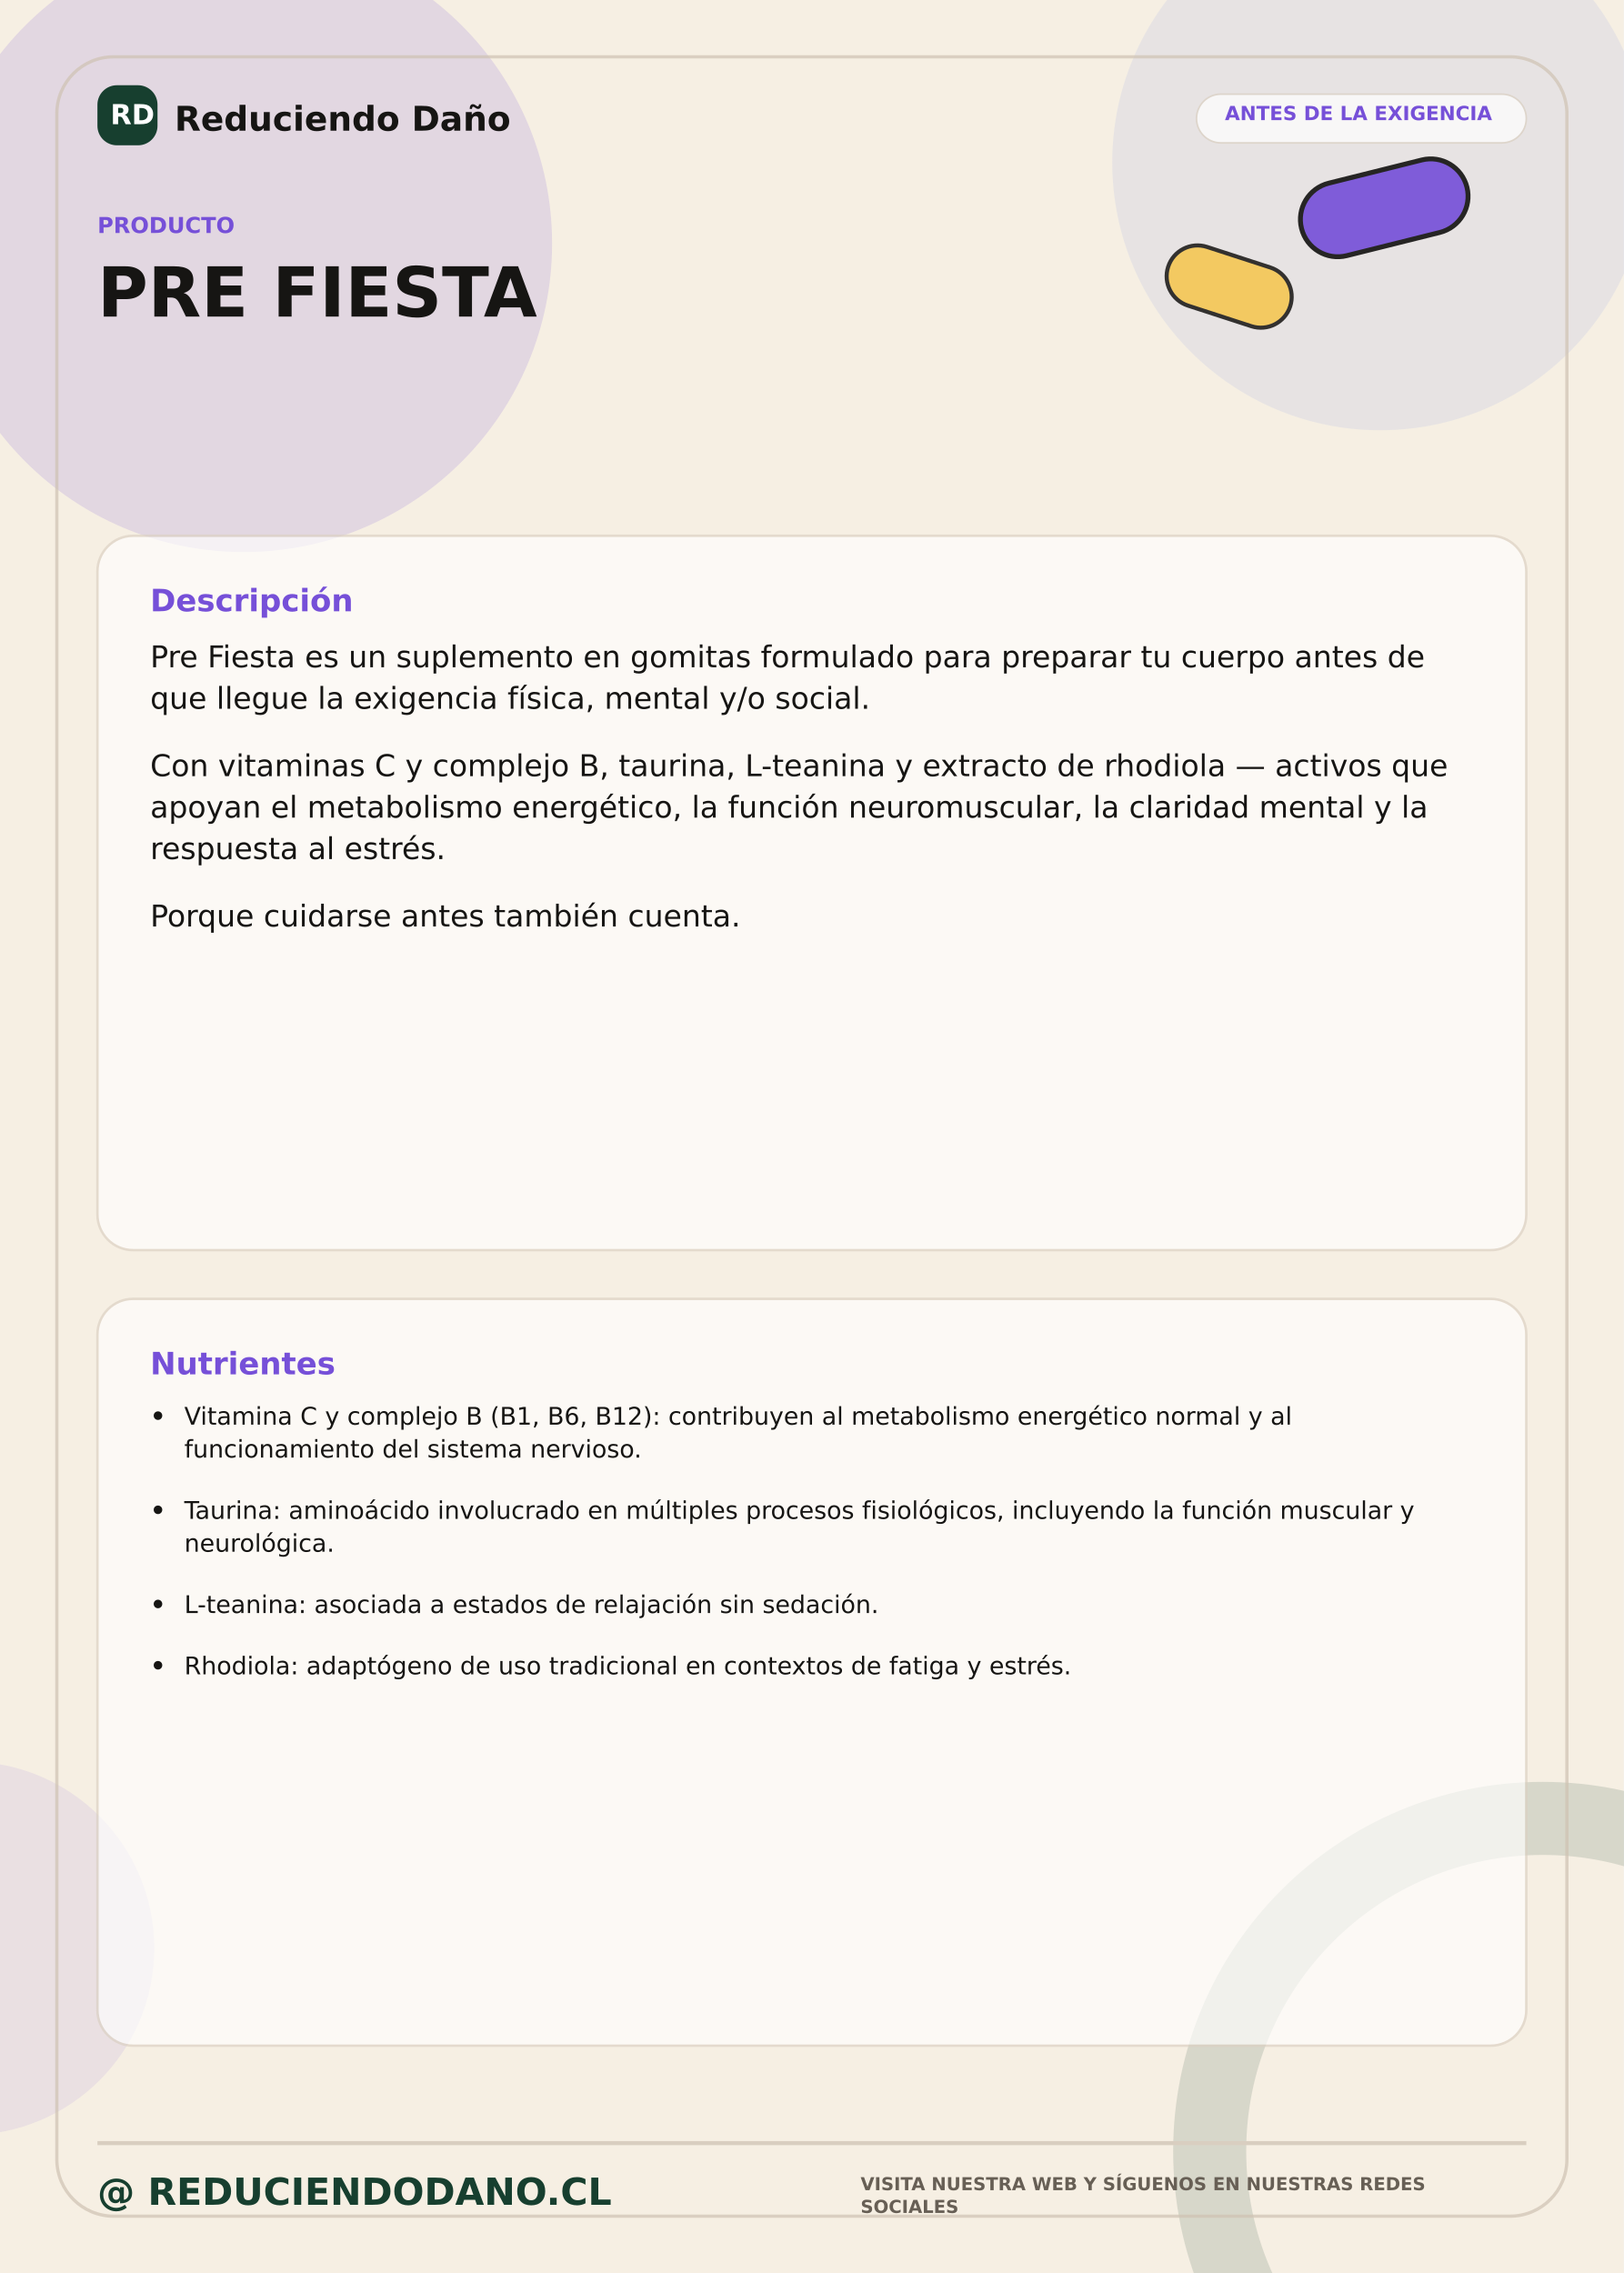
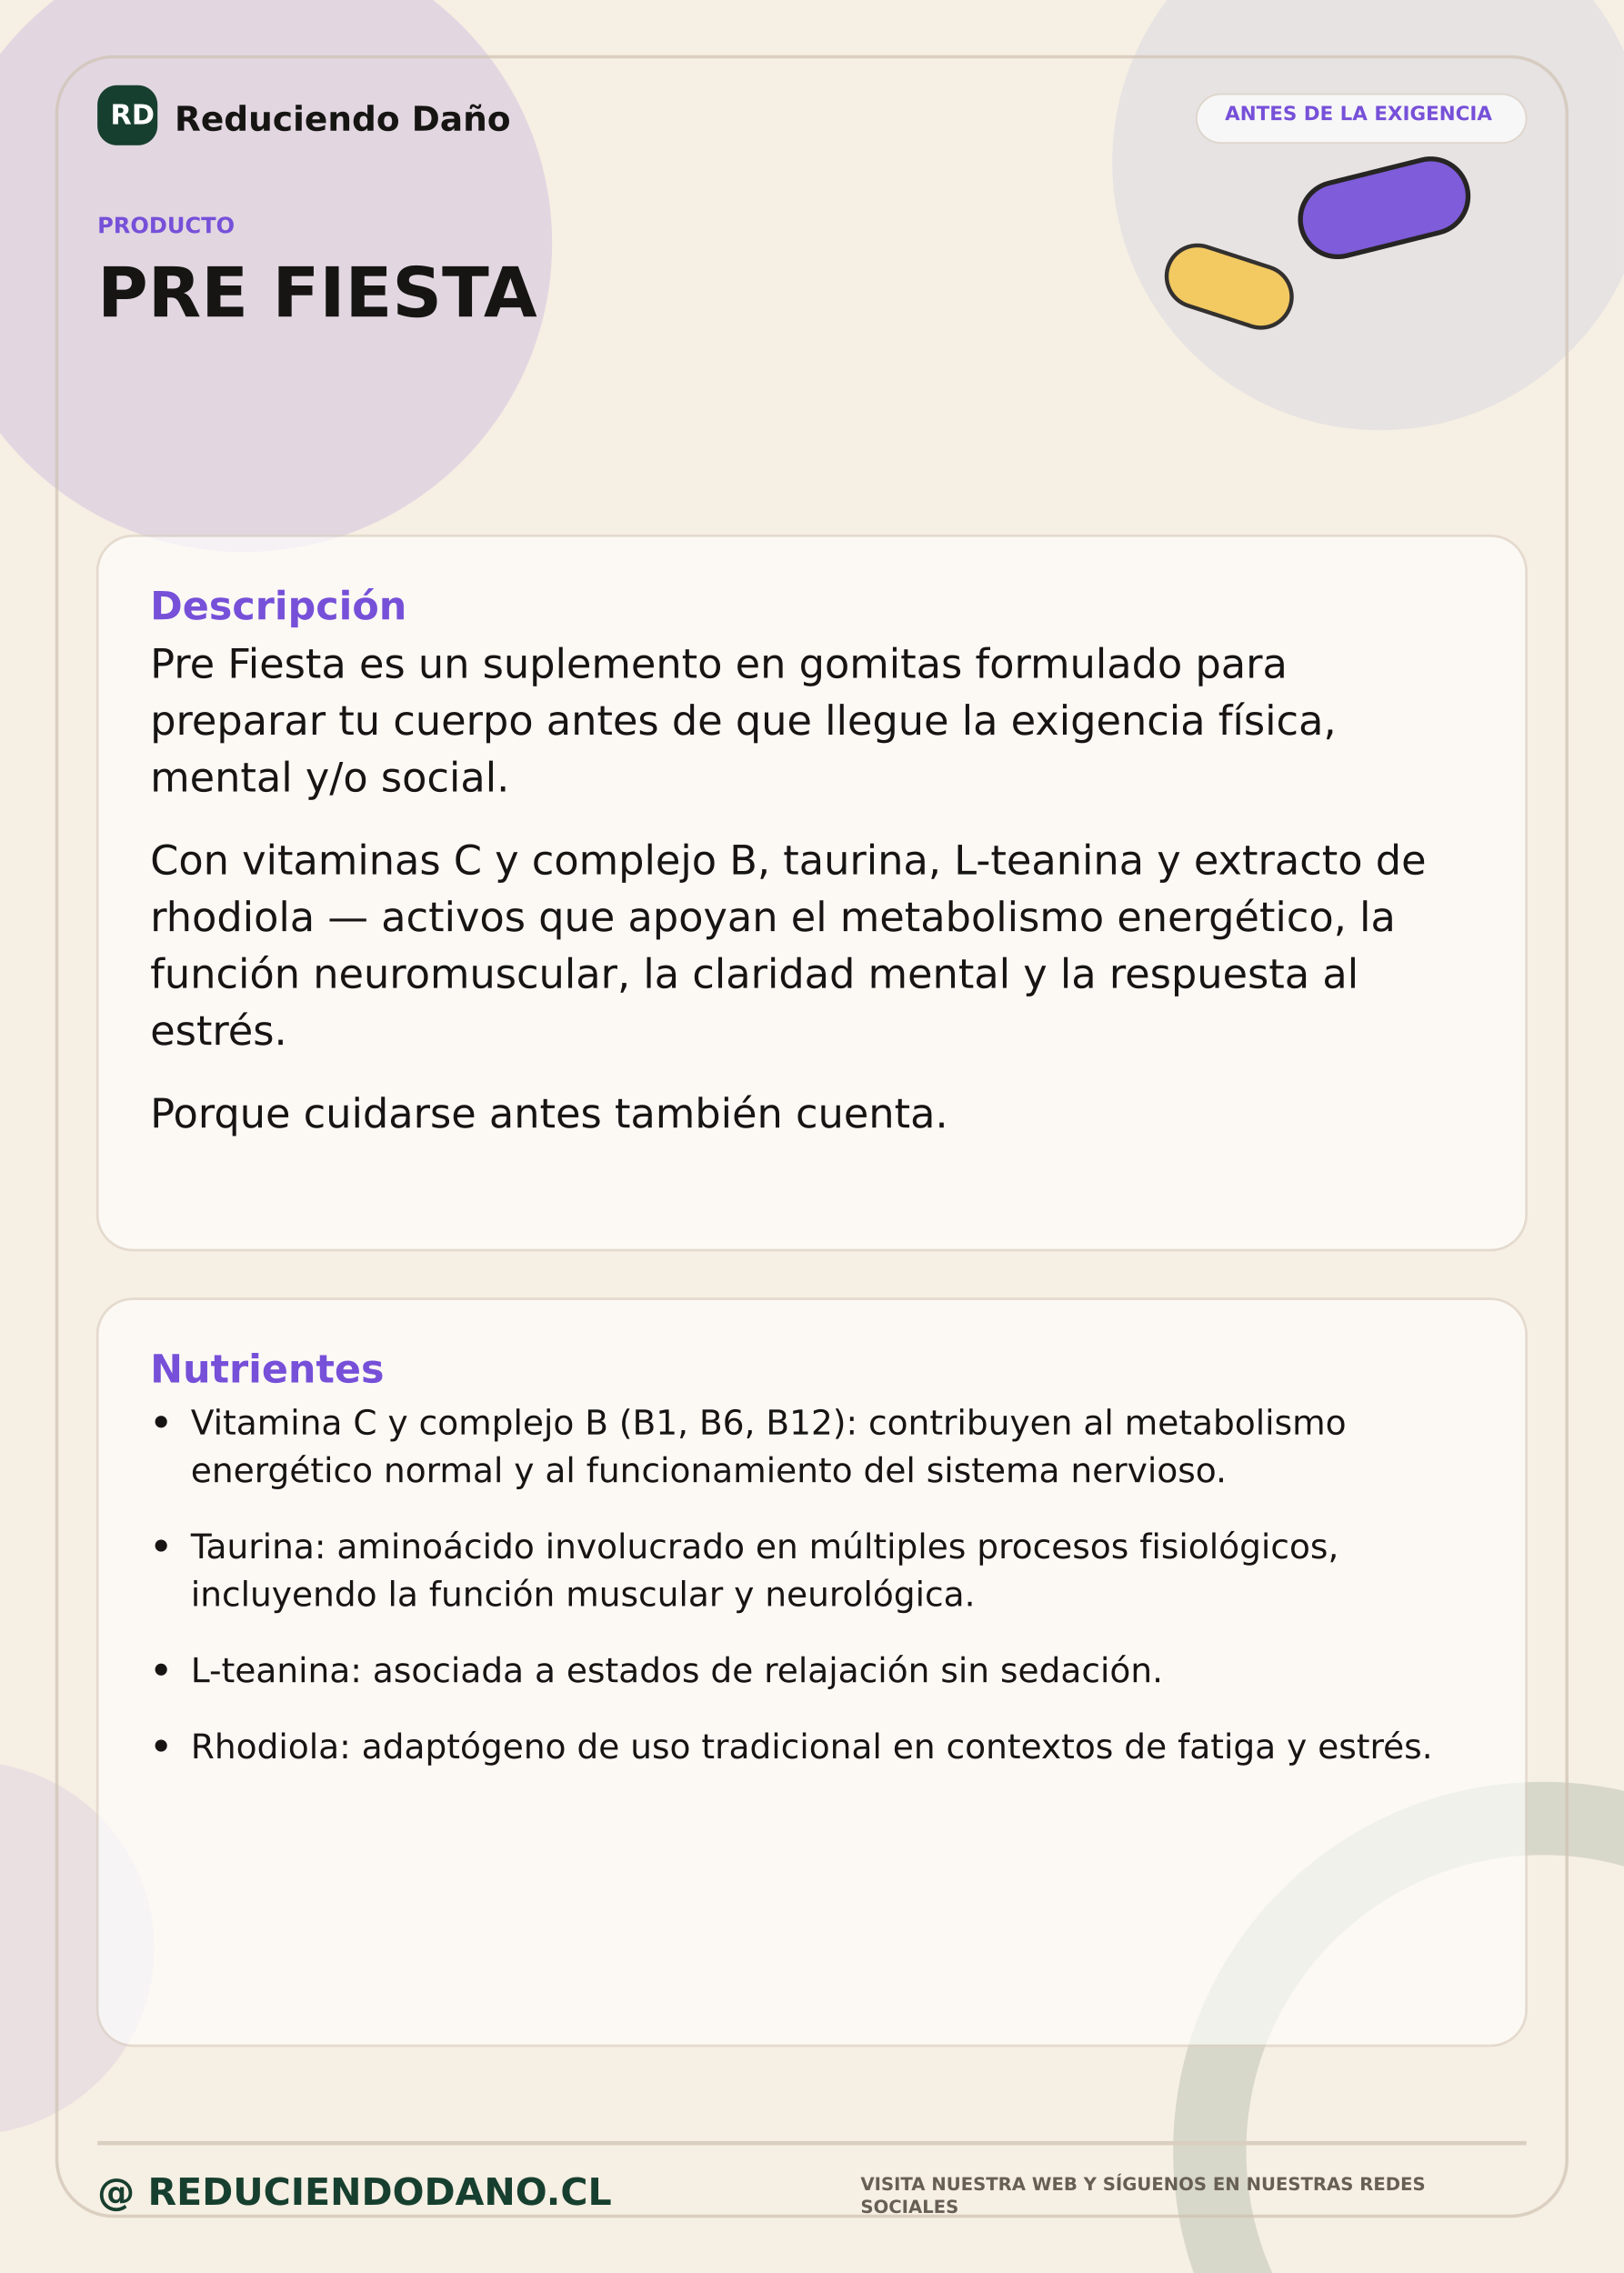
<svg xmlns="http://www.w3.org/2000/svg" width="2000px" height="2800px" viewBox="0 0 2000 2800">
  <g id="fondo_editable">
    <rect x="0" y="0" width="2000" height="2800" rx="0" fill="#F6EFE3" />
    <circle cx="300" cy="300" r="380" fill="#7650D8" opacity=".16" />
    <circle cx="1700" cy="200" r="330" fill="#315EE8" opacity=".08" />
    <circle cx="1900" cy="2650" r="410" fill="none" stroke="#173F2F" stroke-width="90" opacity=".14" />
    <circle cx="-40" cy="2400" r="230" fill="#7650D8" opacity=".10" />
  </g>
  <g id="marco_y_decoracion_editable">
    <rect x="70" y="70" width="1860" height="2660" rx="70" fill="none" stroke="#CFC2B2" stroke-width="4" opacity=".7" />
    <rect x="1600" y="210" width="210" height="92" rx="46" fill="#7650D8" stroke="#161513" stroke-width="6" transform="rotate(-14 1705 256)" opacity=".92" />
    <rect x="1435" y="315" width="158" height="76" rx="38" fill="#F5C54D" stroke="#161513" stroke-width="5" transform="rotate(18 1514 353)" opacity=".86" />
  </g>
  <g id="header_marca">
    <rect x="120" y="105" width="74" height="74" rx="24" fill="#173F2F" />
    <text class="txt" x="136" y="153" fill="#FFFFFF" font-family="DejaVu Sans, Arial, Helvetica, sans-serif" font-size="34" font-weight="700">RD</text>
    <text class="txt" x="215" y="161" fill="#161513" font-family="DejaVu Sans, Arial, Helvetica, sans-serif" font-size="42" font-weight="700">Reduciendo Daño</text>
    <rect x="1473.76" y="116" width="406.24" height="60" rx="30" fill="#FFFFFF" stroke="#D9CEC0" stroke-width="2" opacity=".7" />
    <text class="txt" x="1508.76" y="148" fill="#7650D8" font-family="DejaVu Sans, Arial, Helvetica, sans-serif" font-size="24" font-weight="700">ANTES DE LA EXIGENCIA</text>
  </g>
  <g id="titulo">
    <text class="txt" x="120" y="287" fill="#7650D8" font-family="DejaVu Sans, Arial, Helvetica, sans-serif" font-size="27" font-weight="700">PRODUCTO</text>
    <text class="txt" x="120" y="390" fill="#161513" font-family="DejaVu Sans, Arial, Helvetica, sans-serif" font-size="85" font-weight="700">PRE FIESTA</text>
  </g>
  <g id="cajas_editables">
    <rect x="120" y="660" width="1760" height="880" rx="44" fill="#FFFFFF" stroke="#D9CEC0" stroke-width="3" opacity=".64" />
    <rect x="120" y="1600" width="1760" height="920" rx="44" fill="#FFFFFF" stroke="#D9CEC0" stroke-width="3" opacity=".64" />
  </g>
  <g id="contenido_texto">
-     <text class="txt" x="185" y="753" fill="#7650D8" font-family="DejaVu Sans, Arial, Helvetica, sans-serif" font-size="38" font-weight="700">Descripción</text>
-     <text class="txt" x="185" y="822" fill="#161513" font-family="DejaVu Sans, Arial, Helvetica, sans-serif" font-size="37" font-weight="400">Pre Fiesta es un suplemento en gomitas formulado para preparar tu cuerpo antes de</text>
-     <text class="txt" x="185" y="873.06" fill="#161513" font-family="DejaVu Sans, Arial, Helvetica, sans-serif" font-size="37" font-weight="400">que llegue la exigencia física, mental y/o social.</text>
-     <text class="txt" x="185" y="956.12" fill="#161513" font-family="DejaVu Sans, Arial, Helvetica, sans-serif" font-size="37" font-weight="400">Con vitaminas C y complejo B, taurina, L-teanina y extracto de rhodiola — activos que</text>
-     <text class="txt" x="185" y="1007.18" fill="#161513" font-family="DejaVu Sans, Arial, Helvetica, sans-serif" font-size="37" font-weight="400">apoyan el metabolismo energético, la función neuromuscular, la claridad mental y la</text>
-     <text class="txt" x="185" y="1058.24" fill="#161513" font-family="DejaVu Sans, Arial, Helvetica, sans-serif" font-size="37" font-weight="400">respuesta al estrés.</text>
-     <text class="txt" x="185" y="1141.3" fill="#161513" font-family="DejaVu Sans, Arial, Helvetica, sans-serif" font-size="37" font-weight="400">Porque cuidarse antes también cuenta.</text>
-     <text class="txt" x="185" y="1693" fill="#7650D8" font-family="DejaVu Sans, Arial, Helvetica, sans-serif" font-size="38" font-weight="700">Nutrientes</text>
-     <text x="185" y="1755" fill="#161513" font-family="DejaVu Sans, Arial, Helvetica, sans-serif" font-size="30" font-weight="700">•</text>
-     <text class="txt" x="227" y="1755" fill="#161513" font-family="DejaVu Sans, Arial, Helvetica, sans-serif" font-size="30" font-weight="400">Vitamina C y complejo B (B1, B6, B12): contribuyen al metabolismo energético normal y al</text>
-     <text class="txt" x="227" y="1795.5" fill="#161513" font-family="DejaVu Sans, Arial, Helvetica, sans-serif" font-size="30" font-weight="400">funcionamiento del sistema nervioso.</text>
-     <text x="185" y="1871.0" fill="#161513" font-family="DejaVu Sans, Arial, Helvetica, sans-serif" font-size="30" font-weight="700">•</text>
-     <text class="txt" x="227" y="1871.0" fill="#161513" font-family="DejaVu Sans, Arial, Helvetica, sans-serif" font-size="30" font-weight="400">Taurina: aminoácido involucrado en múltiples procesos fisiológicos, incluyendo la función muscular y</text>
-     <text class="txt" x="227" y="1911.5" fill="#161513" font-family="DejaVu Sans, Arial, Helvetica, sans-serif" font-size="30" font-weight="400">neurológica.</text>
-     <text x="185" y="1987.0" fill="#161513" font-family="DejaVu Sans, Arial, Helvetica, sans-serif" font-size="30" font-weight="700">•</text>
-     <text class="txt" x="227" y="1987.0" fill="#161513" font-family="DejaVu Sans, Arial, Helvetica, sans-serif" font-size="30" font-weight="400">L-teanina: asociada a estados de relajación sin sedación.</text>
-     <text x="185" y="2062.5" fill="#161513" font-family="DejaVu Sans, Arial, Helvetica, sans-serif" font-size="30" font-weight="700">•</text>
-     <text class="txt" x="227" y="2062.5" fill="#161513" font-family="DejaVu Sans, Arial, Helvetica, sans-serif" font-size="30" font-weight="400">Rhodiola: adaptógeno de uso tradicional en contextos de fatiga y estrés.</text>
+     <text class="txt" x="185" y="763" fill="#7650D8" font-family="DejaVu Sans, Arial, Helvetica, sans-serif" font-size="48" font-weight="700">Descripción</text>
+     <text class="txt" x="185" y="835" fill="#161513" font-family="DejaVu Sans, Arial, Helvetica, sans-serif" font-size="50" font-weight="400">Pre Fiesta es un suplemento en gomitas formulado para</text>
+     <text class="txt" x="185" y="905.0" fill="#161513" font-family="DejaVu Sans, Arial, Helvetica, sans-serif" font-size="50" font-weight="400">preparar tu cuerpo antes de que llegue la exigencia física,</text>
+     <text class="txt" x="185" y="975.0" fill="#161513" font-family="DejaVu Sans, Arial, Helvetica, sans-serif" font-size="50" font-weight="400">mental y/o social.</text>
+     <text class="txt" x="185" y="1077.0" fill="#161513" font-family="DejaVu Sans, Arial, Helvetica, sans-serif" font-size="50" font-weight="400">Con vitaminas C y complejo B, taurina, L-teanina y extracto de</text>
+     <text class="txt" x="185" y="1147.0" fill="#161513" font-family="DejaVu Sans, Arial, Helvetica, sans-serif" font-size="50" font-weight="400">rhodiola — activos que apoyan el metabolismo energético, la</text>
+     <text class="txt" x="185" y="1217.0" fill="#161513" font-family="DejaVu Sans, Arial, Helvetica, sans-serif" font-size="50" font-weight="400">función neuromuscular, la claridad mental y la respuesta al</text>
+     <text class="txt" x="185" y="1287.0" fill="#161513" font-family="DejaVu Sans, Arial, Helvetica, sans-serif" font-size="50" font-weight="400">estrés.</text>
+     <text class="txt" x="185" y="1389.0" fill="#161513" font-family="DejaVu Sans, Arial, Helvetica, sans-serif" font-size="50" font-weight="400">Porque cuidarse antes también cuenta.</text>
+     <text class="txt" x="185" y="1703" fill="#7650D8" font-family="DejaVu Sans, Arial, Helvetica, sans-serif" font-size="48" font-weight="700">Nutrientes</text>
+     <text x="185" y="1767" fill="#161513" font-family="DejaVu Sans, Arial, Helvetica, sans-serif" font-size="42" font-weight="700">•</text>
+     <text class="txt" x="235" y="1767" fill="#161513" font-family="DejaVu Sans, Arial, Helvetica, sans-serif" font-size="42" font-weight="400">Vitamina C y complejo B (B1, B6, B12): contribuyen al metabolismo</text>
+     <text class="txt" x="235" y="1825.8" fill="#161513" font-family="DejaVu Sans, Arial, Helvetica, sans-serif" font-size="42" font-weight="400">energético normal y al funcionamiento del sistema nervioso.</text>
+     <text x="185" y="1919.6" fill="#161513" font-family="DejaVu Sans, Arial, Helvetica, sans-serif" font-size="42" font-weight="700">•</text>
+     <text class="txt" x="235" y="1919.6" fill="#161513" font-family="DejaVu Sans, Arial, Helvetica, sans-serif" font-size="42" font-weight="400">Taurina: aminoácido involucrado en múltiples procesos fisiológicos,</text>
+     <text class="txt" x="235" y="1978.4" fill="#161513" font-family="DejaVu Sans, Arial, Helvetica, sans-serif" font-size="42" font-weight="400">incluyendo la función muscular y neurológica.</text>
+     <text x="185" y="2072.2" fill="#161513" font-family="DejaVu Sans, Arial, Helvetica, sans-serif" font-size="42" font-weight="700">•</text>
+     <text class="txt" x="235" y="2072.2" fill="#161513" font-family="DejaVu Sans, Arial, Helvetica, sans-serif" font-size="42" font-weight="400">L-teanina: asociada a estados de relajación sin sedación.</text>
+     <text x="185" y="2166.0" fill="#161513" font-family="DejaVu Sans, Arial, Helvetica, sans-serif" font-size="42" font-weight="700">•</text>
+     <text class="txt" x="235" y="2166.0" fill="#161513" font-family="DejaVu Sans, Arial, Helvetica, sans-serif" font-size="42" font-weight="400">Rhodiola: adaptógeno de uso tradicional en contextos de fatiga y estrés.</text>
  </g>
  <g id="footer">
    <line x1="120" y1="2640" x2="1880" y2="2640" stroke="#D9CEC0" stroke-width="5" />
    <text class="txt" x="120" y="2716" fill="#173F2F" font-family="DejaVu Sans, Arial, Helvetica, sans-serif" font-size="46" font-weight="700">@ REDUCIENDODANO.CL</text>
    <text class="txt" x="1060" y="2698" fill="#675F55" font-family="DejaVu Sans, Arial, Helvetica, sans-serif" font-size="22" font-weight="700">VISITA NUESTRA WEB Y SÍGUENOS EN NUESTRAS REDES</text>
    <text class="txt" x="1060" y="2726" fill="#675F55" font-family="DejaVu Sans, Arial, Helvetica, sans-serif" font-size="22" font-weight="700">SOCIALES</text>
  </g>
</svg>
